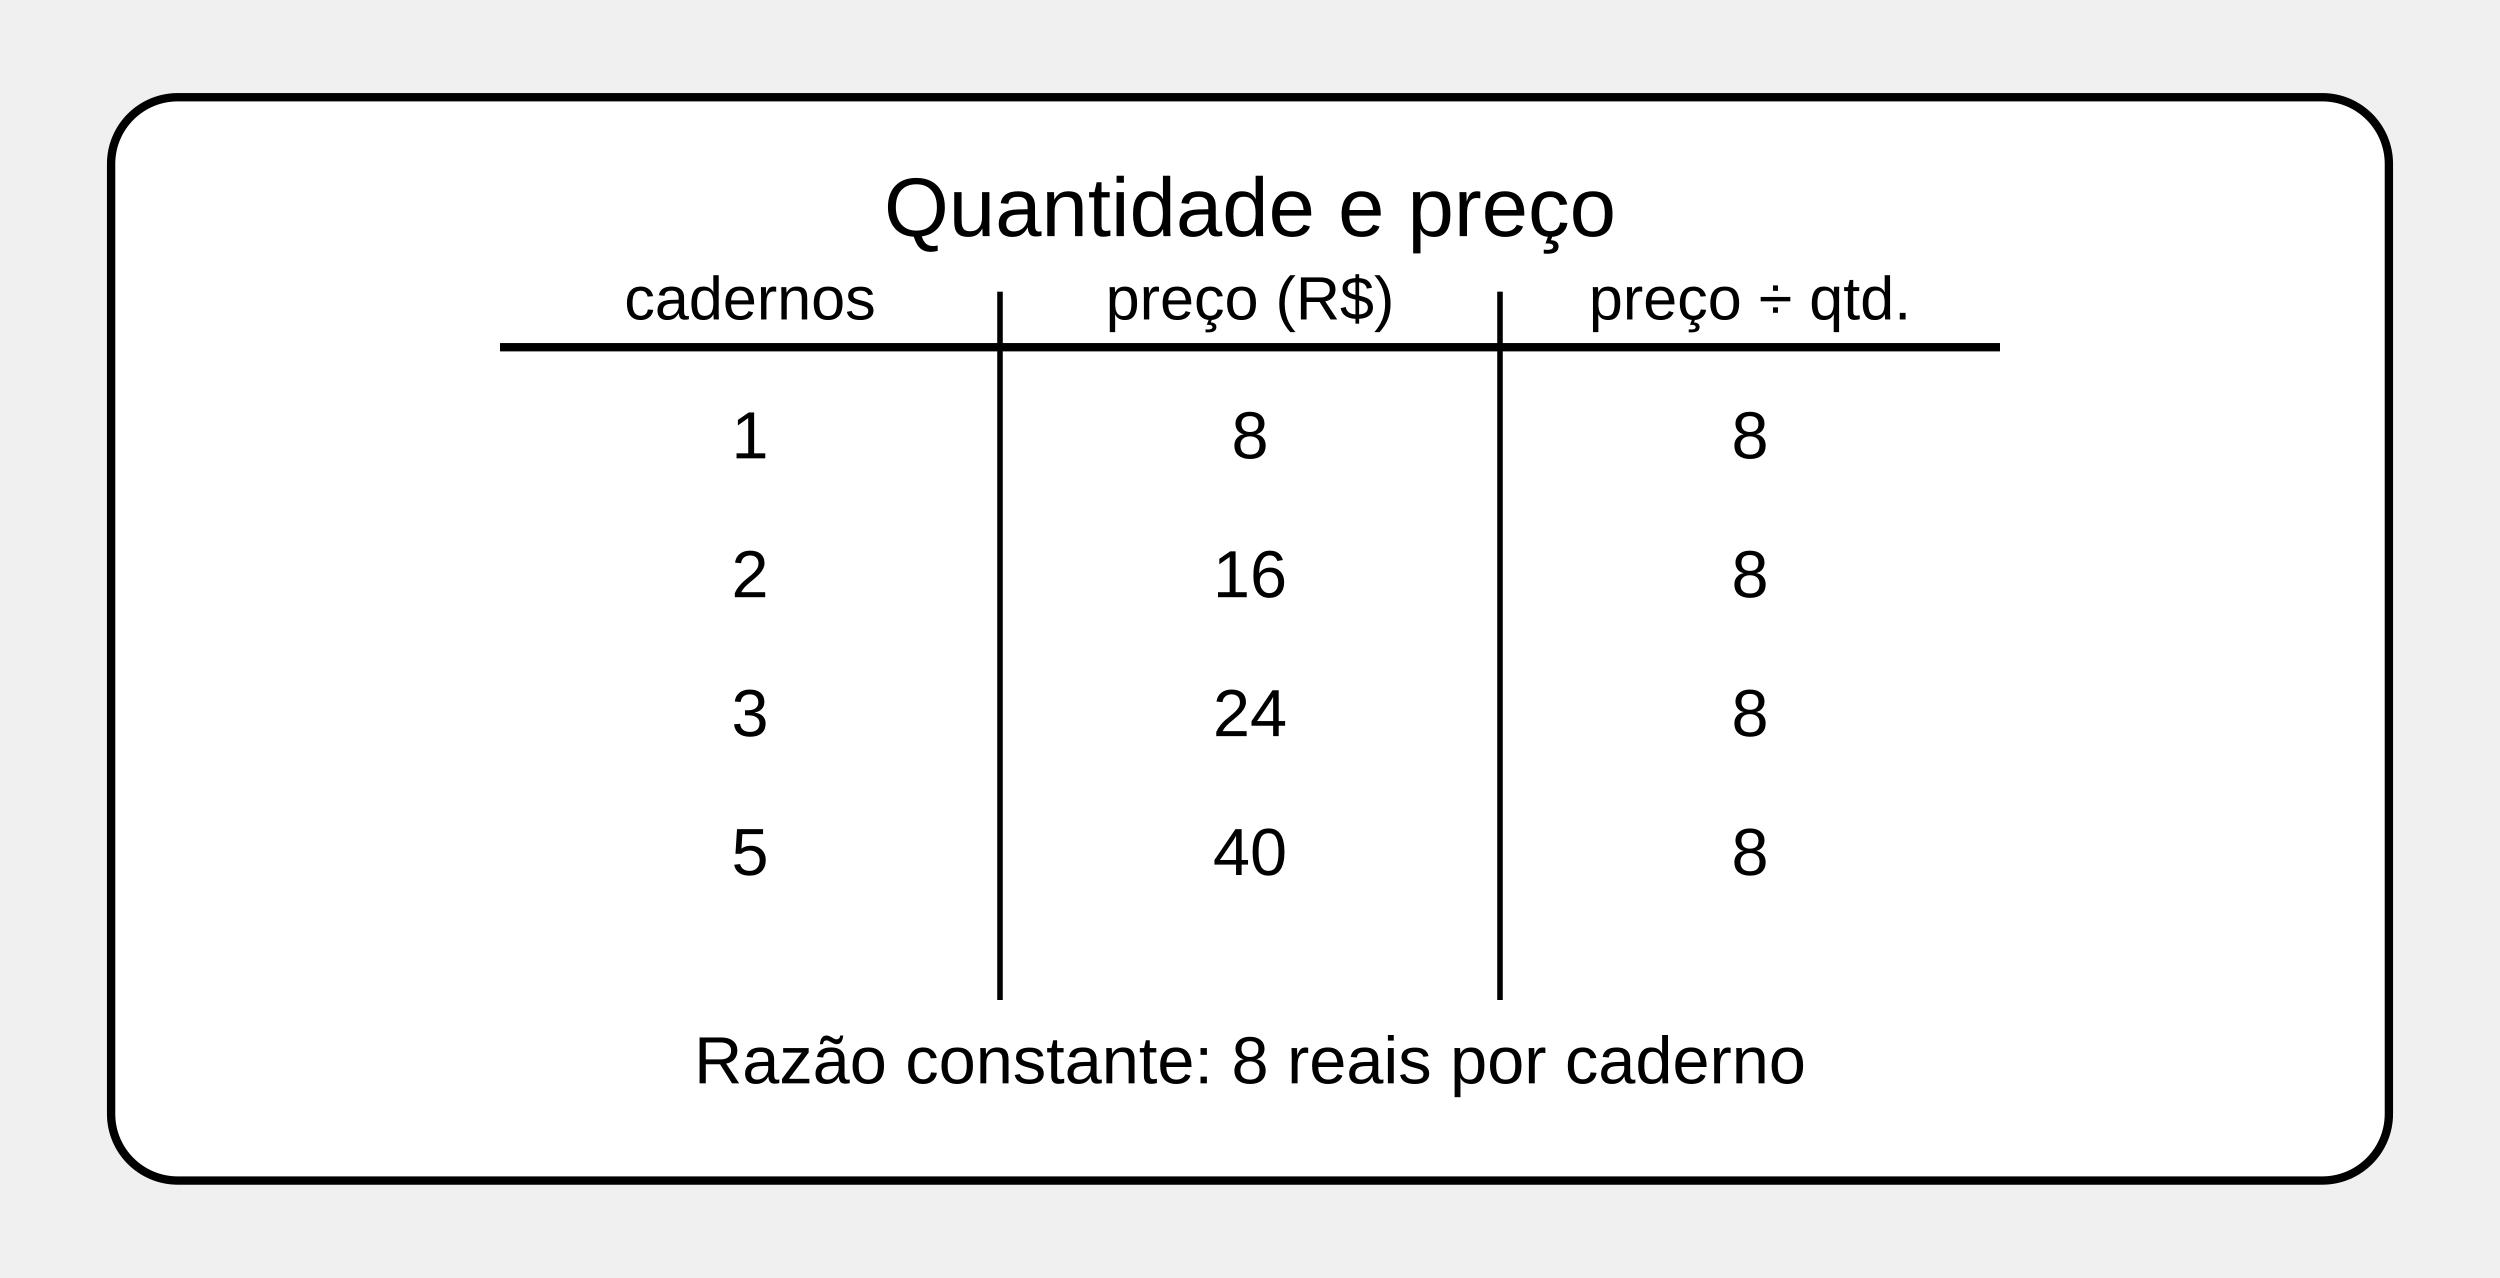
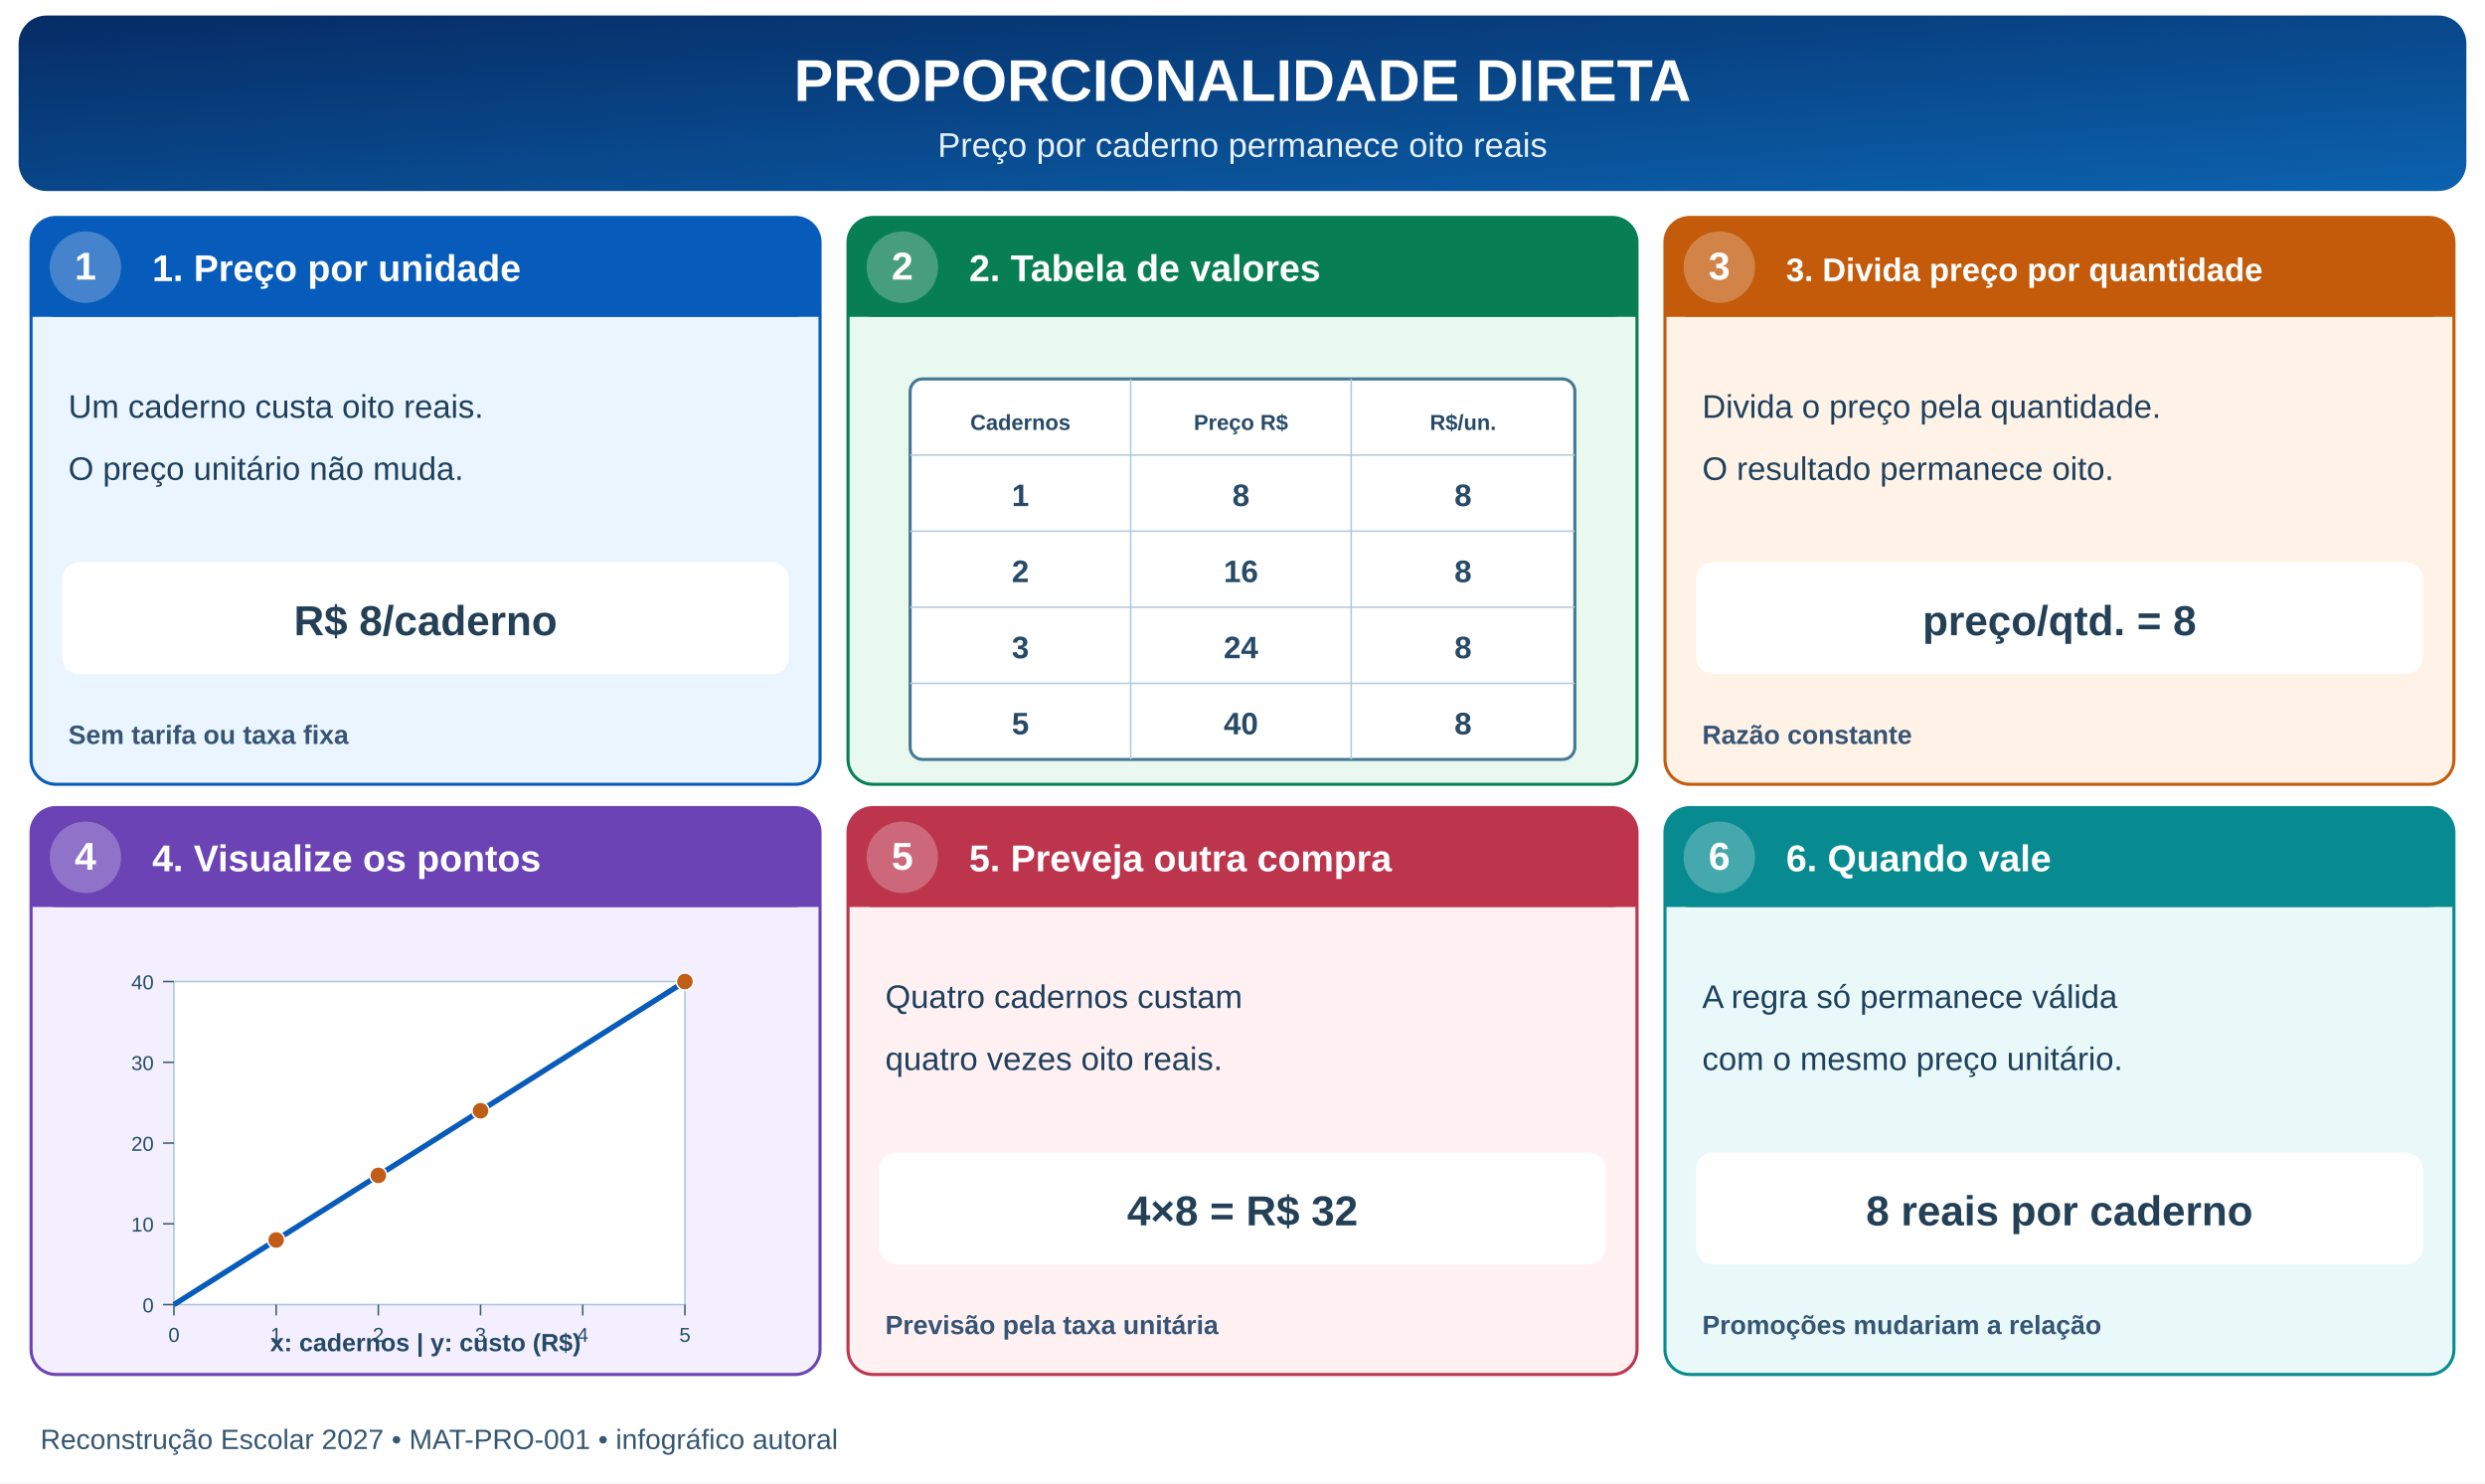
- <svg xmlns="http://www.w3.org/2000/svg" width="900" height="460" viewBox="0 0 900 460" role="img" aria-labelledby="t d">
-   <rect x="40" y="35" width="820" height="390" rx="24" fill="white" stroke="currentColor" stroke-width="3" />
-   <text x="450" y="85" text-anchor="middle" font-size="30" font-family="Arial">Quantidade e preço</text>
-   <line x1="180" y1="125" x2="720" y2="125" stroke="currentColor" stroke-width="3" />
-   <line x1="360" y1="105" x2="360" y2="360" stroke="currentColor" stroke-width="2" />
-   <line x1="540" y1="105" x2="540" y2="360" stroke="currentColor" stroke-width="2" />
-   <text x="270" y="115" text-anchor="middle" font-size="22" font-family="Arial">cadernos</text>
-   <text x="450" y="115" text-anchor="middle" font-size="22" font-family="Arial">preço (R$)</text>
-   <text x="630" y="115" text-anchor="middle" font-size="22" font-family="Arial">preço ÷ qtd.</text>
-   <g font-family="Arial" font-size="24" text-anchor="middle">
-     <text x="270" y="165">1</text>
-     <text x="450" y="165">8</text>
-     <text x="630" y="165">8</text>
-     <text x="270" y="215">2</text>
-     <text x="450" y="215">16</text>
-     <text x="630" y="215">8</text>
-     <text x="270" y="265">3</text>
-     <text x="450" y="265">24</text>
-     <text x="630" y="265">8</text>
-     <text x="270" y="315">5</text>
-     <text x="450" y="315">40</text>
-     <text x="630" y="315">8</text>
-   </g>
-   <text x="450" y="390" text-anchor="middle" font-size="24" font-family="Arial">Razão constante: 8 reais por caderno</text>
+ <svg xmlns="http://www.w3.org/2000/svg" viewBox="0 0 1600 955" role="img" aria-labelledby="title desc">
+   <defs>
+     <linearGradient id="hd" x1="0" y1="0" x2="1" y2="1">
+       <stop offset="0" stop-color="#062c65" />
+       <stop offset="1" stop-color="#0b62ae" />
+     </linearGradient>
+   </defs>
+   <rect width="1600" height="955" fill="#fff" />
+   <rect x="12" y="10" width="1576" height="113" rx="18" fill="url(#hd)" />
+   <text x="800" y="65" text-anchor="middle" font-family="Arial,DejaVu Sans,sans-serif" font-size="38" font-weight="700" fill="#fff">PROPORCIONALIDADE DIRETA</text>
+   <text x="800" y="101" text-anchor="middle" font-family="Arial,DejaVu Sans,sans-serif" font-size="22" font-weight="400" fill="#e6f1ff">Preço por caderno permanece oito reais</text>
+   <rect x="20" y="140" width="508" height="365" rx="16" fill="#ebf5ff" stroke="#075bbb" stroke-width="2" />
+   <rect x="20" y="140" width="508" height="64" rx="16" fill="#075bbb" />
+   <rect x="20" y="186" width="508" height="18" fill="#075bbb" />
+   <circle cx="55" cy="172" r="23" fill="#fff" opacity=".25" />
+   <text x="55" y="180" text-anchor="middle" font-family="Arial,DejaVu Sans,sans-serif" font-size="25" font-weight="700" fill="#fff">1</text>
+   <text x="98" y="181" text-anchor="start" font-family="Arial,DejaVu Sans,sans-serif" font-size="24" font-weight="700" fill="#fff">1. Preço por unidade</text>
+   <rect x="546" y="140" width="508" height="365" rx="16" fill="#e9f9f0" stroke="#087e54" stroke-width="2" />
+   <rect x="546" y="140" width="508" height="64" rx="16" fill="#087e54" />
+   <rect x="546" y="186" width="508" height="18" fill="#087e54" />
+   <circle cx="581" cy="172" r="23" fill="#fff" opacity=".25" />
+   <text x="581" y="180" text-anchor="middle" font-family="Arial,DejaVu Sans,sans-serif" font-size="25" font-weight="700" fill="#fff">2</text>
+   <text x="624" y="181" text-anchor="start" font-family="Arial,DejaVu Sans,sans-serif" font-size="24" font-weight="700" fill="#fff">2. Tabela de valores</text>
+   <rect x="1072" y="140" width="508" height="365" rx="16" fill="#fff2e6" stroke="#c35b0b" stroke-width="2" />
+   <rect x="1072" y="140" width="508" height="64" rx="16" fill="#c35b0b" />
+   <rect x="1072" y="186" width="508" height="18" fill="#c35b0b" />
+   <circle cx="1107" cy="172" r="23" fill="#fff" opacity=".25" />
+   <text x="1107" y="180" text-anchor="middle" font-family="Arial,DejaVu Sans,sans-serif" font-size="25" font-weight="700" fill="#fff">3</text>
+   <text x="1150" y="181" text-anchor="start" font-family="Arial,DejaVu Sans,sans-serif" font-size="21" font-weight="700" fill="#fff">3. Divida preço por quantidade</text>
+   <rect x="20" y="520" width="508" height="365" rx="16" fill="#f3efff" stroke="#6b43b5" stroke-width="2" />
+   <rect x="20" y="520" width="508" height="64" rx="16" fill="#6b43b5" />
+   <rect x="20" y="566" width="508" height="18" fill="#6b43b5" />
+   <circle cx="55" cy="552" r="23" fill="#fff" opacity=".25" />
+   <text x="55" y="560" text-anchor="middle" font-family="Arial,DejaVu Sans,sans-serif" font-size="25" font-weight="700" fill="#fff">4</text>
+   <text x="98" y="561" text-anchor="start" font-family="Arial,DejaVu Sans,sans-serif" font-size="24" font-weight="700" fill="#fff">4. Visualize os pontos</text>
+   <rect x="546" y="520" width="508" height="365" rx="16" fill="#fff0f2" stroke="#bc354d" stroke-width="2" />
+   <rect x="546" y="520" width="508" height="64" rx="16" fill="#bc354d" />
+   <rect x="546" y="566" width="508" height="18" fill="#bc354d" />
+   <circle cx="581" cy="552" r="23" fill="#fff" opacity=".25" />
+   <text x="581" y="560" text-anchor="middle" font-family="Arial,DejaVu Sans,sans-serif" font-size="25" font-weight="700" fill="#fff">5</text>
+   <text x="624" y="561" text-anchor="start" font-family="Arial,DejaVu Sans,sans-serif" font-size="24" font-weight="700" fill="#fff">5. Preveja outra compra</text>
+   <rect x="1072" y="520" width="508" height="365" rx="16" fill="#e9f9fa" stroke="#078b91" stroke-width="2" />
+   <rect x="1072" y="520" width="508" height="64" rx="16" fill="#078b91" />
+   <rect x="1072" y="566" width="508" height="18" fill="#078b91" />
+   <circle cx="1107" cy="552" r="23" fill="#fff" opacity=".25" />
+   <text x="1107" y="560" text-anchor="middle" font-family="Arial,DejaVu Sans,sans-serif" font-size="25" font-weight="700" fill="#fff">6</text>
+   <text x="1150" y="561" text-anchor="start" font-family="Arial,DejaVu Sans,sans-serif" font-size="24" font-weight="700" fill="#fff">6. Quando vale</text>
+   <text x="26" y="933" text-anchor="start" font-family="Arial,DejaVu Sans,sans-serif" font-size="18" font-weight="400" fill="#355772">Reconstrução Escolar 2027 • MAT-PRO-001 • infográfico autoral</text>
+   <text x="44" y="269" font-family="Arial,DejaVu Sans,sans-serif" font-size="21" text-anchor="start" font-weight="400" fill="#1e405c">Um caderno custa oito reais.</text>
+   <text x="44" y="309" font-family="Arial,DejaVu Sans,sans-serif" font-size="21" text-anchor="start" font-weight="400" fill="#1e405c">O preço unitário não muda.</text>
+   <rect x="40" y="362" width="468" height="72" rx="11" fill="#fff" />
+   <text x="274" y="409" font-family="Arial,DejaVu Sans,sans-serif" font-size="27" text-anchor="middle" font-weight="700" fill="#234057">R$ 8/caderno</text>
+   <text x="44" y="479" font-family="Arial,DejaVu Sans,sans-serif" font-size="17" text-anchor="start" font-weight="700" fill="#365575">Sem tarifa ou taxa fixa</text>
+   <rect x="586" y="244" width="428" height="245" rx="8" fill="#fff" stroke="#457894" stroke-width="2" />
+   <line x1="728" y1="244" x2="728" y2="489" stroke="#b1cada" />
+   <line x1="870" y1="244" x2="870" y2="489" stroke="#b1cada" />
+   <line x1="586" y1="293" x2="1014" y2="293" stroke="#b1cada" />
+   <line x1="586" y1="342" x2="1014" y2="342" stroke="#b1cada" />
+   <line x1="586" y1="391" x2="1014" y2="391" stroke="#b1cada" />
+   <line x1="586" y1="440" x2="1014" y2="440" stroke="#b1cada" />
+   <text x="657" y="276.83" font-family="Arial,DejaVu Sans,sans-serif" font-size="14" text-anchor="middle" font-weight="700" fill="#264a67">Cadernos</text>
+   <text x="799" y="276.83" font-family="Arial,DejaVu Sans,sans-serif" font-size="14" text-anchor="middle" font-weight="700" fill="#264a67">Preço R$</text>
+   <text x="942" y="276.83" font-family="Arial,DejaVu Sans,sans-serif" font-size="14" text-anchor="middle" font-weight="700" fill="#264a67">R$/un.</text>
+   <text x="657" y="325.83" font-family="Arial,DejaVu Sans,sans-serif" font-size="20" text-anchor="middle" font-weight="600" fill="#264a67">1</text>
+   <text x="799" y="325.83" font-family="Arial,DejaVu Sans,sans-serif" font-size="20" text-anchor="middle" font-weight="600" fill="#264a67">8</text>
+   <text x="942" y="325.83" font-family="Arial,DejaVu Sans,sans-serif" font-size="20" text-anchor="middle" font-weight="600" fill="#264a67">8</text>
+   <text x="657" y="374.83" font-family="Arial,DejaVu Sans,sans-serif" font-size="20" text-anchor="middle" font-weight="600" fill="#264a67">2</text>
+   <text x="799" y="374.83" font-family="Arial,DejaVu Sans,sans-serif" font-size="20" text-anchor="middle" font-weight="600" fill="#264a67">16</text>
+   <text x="942" y="374.83" font-family="Arial,DejaVu Sans,sans-serif" font-size="20" text-anchor="middle" font-weight="600" fill="#264a67">8</text>
+   <text x="657" y="423.83" font-family="Arial,DejaVu Sans,sans-serif" font-size="20" text-anchor="middle" font-weight="600" fill="#264a67">3</text>
+   <text x="799" y="423.83" font-family="Arial,DejaVu Sans,sans-serif" font-size="20" text-anchor="middle" font-weight="600" fill="#264a67">24</text>
+   <text x="942" y="423.83" font-family="Arial,DejaVu Sans,sans-serif" font-size="20" text-anchor="middle" font-weight="600" fill="#264a67">8</text>
+   <text x="657" y="472.83" font-family="Arial,DejaVu Sans,sans-serif" font-size="20" text-anchor="middle" font-weight="600" fill="#264a67">5</text>
+   <text x="799" y="472.83" font-family="Arial,DejaVu Sans,sans-serif" font-size="20" text-anchor="middle" font-weight="600" fill="#264a67">40</text>
+   <text x="942" y="472.83" font-family="Arial,DejaVu Sans,sans-serif" font-size="20" text-anchor="middle" font-weight="600" fill="#264a67">8</text>
+   <text x="1096" y="269" font-family="Arial,DejaVu Sans,sans-serif" font-size="21" text-anchor="start" font-weight="400" fill="#1e405c">Divida o preço pela quantidade.</text>
+   <text x="1096" y="309" font-family="Arial,DejaVu Sans,sans-serif" font-size="21" text-anchor="start" font-weight="400" fill="#1e405c">O resultado permanece oito.</text>
+   <rect x="1092" y="362" width="468" height="72" rx="11" fill="#fff" />
+   <text x="1326" y="409" font-family="Arial,DejaVu Sans,sans-serif" font-size="27" text-anchor="middle" font-weight="700" fill="#234057">preço/qtd. = 8</text>
+   <text x="1096" y="479" font-family="Arial,DejaVu Sans,sans-serif" font-size="17" text-anchor="start" font-weight="700" fill="#365575">Razão constante</text>
+   <rect x="112" y="632" width="329" height="208" fill="#fff" stroke="#adc7d9" />
+   <line x1="112" y1="840" x2="112" y2="847" stroke="#385d78" />
+   <text x="112" y="864" font-family="Arial,DejaVu Sans,sans-serif" font-size="13" text-anchor="middle" font-weight="500" fill="#254d68">0</text>
+   <line x1="177.8" y1="840" x2="177.8" y2="847" stroke="#385d78" />
+   <text x="177.8" y="864" font-family="Arial,DejaVu Sans,sans-serif" font-size="13" text-anchor="middle" font-weight="500" fill="#254d68">1</text>
+   <line x1="243.6" y1="840" x2="243.6" y2="847" stroke="#385d78" />
+   <text x="243.6" y="864" font-family="Arial,DejaVu Sans,sans-serif" font-size="13" text-anchor="middle" font-weight="500" fill="#254d68">2</text>
+   <line x1="309.4" y1="840" x2="309.4" y2="847" stroke="#385d78" />
+   <text x="309.4" y="864" font-family="Arial,DejaVu Sans,sans-serif" font-size="13" text-anchor="middle" font-weight="500" fill="#254d68">3</text>
+   <line x1="375.2" y1="840" x2="375.2" y2="847" stroke="#385d78" />
+   <text x="375.2" y="864" font-family="Arial,DejaVu Sans,sans-serif" font-size="13" text-anchor="middle" font-weight="500" fill="#254d68">4</text>
+   <line x1="441" y1="840" x2="441" y2="847" stroke="#385d78" />
+   <text x="441" y="864" font-family="Arial,DejaVu Sans,sans-serif" font-size="13" text-anchor="middle" font-weight="500" fill="#254d68">5</text>
+   <line x1="105" y1="840" x2="112" y2="840" stroke="#385d78" />
+   <text x="99" y="845" font-family="Arial,DejaVu Sans,sans-serif" font-size="13" text-anchor="end" font-weight="500" fill="#254d68">0</text>
+   <line x1="105" y1="788" x2="112" y2="788" stroke="#385d78" />
+   <text x="99" y="793" font-family="Arial,DejaVu Sans,sans-serif" font-size="13" text-anchor="end" font-weight="500" fill="#254d68">10</text>
+   <line x1="105" y1="736" x2="112" y2="736" stroke="#385d78" />
+   <text x="99" y="741" font-family="Arial,DejaVu Sans,sans-serif" font-size="13" text-anchor="end" font-weight="500" fill="#254d68">20</text>
+   <line x1="105" y1="684" x2="112" y2="684" stroke="#385d78" />
+   <text x="99" y="689" font-family="Arial,DejaVu Sans,sans-serif" font-size="13" text-anchor="end" font-weight="500" fill="#254d68">30</text>
+   <line x1="105" y1="632" x2="112" y2="632" stroke="#385d78" />
+   <text x="99" y="637" font-family="Arial,DejaVu Sans,sans-serif" font-size="13" text-anchor="end" font-weight="500" fill="#254d68">40</text>
+   <path d="M112 840L441 632" stroke="#075bbb" stroke-width="3.5" fill="none" />
+   <circle cx="177.8" cy="798.4" r="5.5" fill="#c05d17" stroke="#fff" />
+   <circle cx="243.6" cy="756.8" r="5.5" fill="#c05d17" stroke="#fff" />
+   <circle cx="309.4" cy="715.2" r="5.5" fill="#c05d17" stroke="#fff" />
+   <circle cx="441" cy="632" r="5.5" fill="#c05d17" stroke="#fff" />
+   <text x="274" y="870" font-family="Arial,DejaVu Sans,sans-serif" font-size="16" text-anchor="middle" font-weight="700" fill="#234966">x: cadernos | y: custo (R$)</text>
+   <text x="570" y="649" font-family="Arial,DejaVu Sans,sans-serif" font-size="21" text-anchor="start" font-weight="400" fill="#1e405c">Quatro cadernos custam</text>
+   <text x="570" y="689" font-family="Arial,DejaVu Sans,sans-serif" font-size="21" text-anchor="start" font-weight="400" fill="#1e405c">quatro vezes oito reais.</text>
+   <rect x="566" y="742" width="468" height="72" rx="11" fill="#fff" />
+   <text x="800" y="789" font-family="Arial,DejaVu Sans,sans-serif" font-size="27" text-anchor="middle" font-weight="700" fill="#234057">4×8 = R$ 32</text>
+   <text x="570" y="859" font-family="Arial,DejaVu Sans,sans-serif" font-size="17" text-anchor="start" font-weight="700" fill="#365575">Previsão pela taxa unitária</text>
+   <text x="1096" y="649" font-family="Arial,DejaVu Sans,sans-serif" font-size="21" text-anchor="start" font-weight="400" fill="#1e405c">A regra só permanece válida</text>
+   <text x="1096" y="689" font-family="Arial,DejaVu Sans,sans-serif" font-size="21" text-anchor="start" font-weight="400" fill="#1e405c">com o mesmo preço unitário.</text>
+   <rect x="1092" y="742" width="468" height="72" rx="11" fill="#fff" />
+   <text x="1326" y="789" font-family="Arial,DejaVu Sans,sans-serif" font-size="27" text-anchor="middle" font-weight="700" fill="#234057">8 reais por caderno</text>
+   <text x="1096" y="859" font-family="Arial,DejaVu Sans,sans-serif" font-size="17" text-anchor="start" font-weight="700" fill="#365575">Promoções mudariam a relação</text>
</svg>
